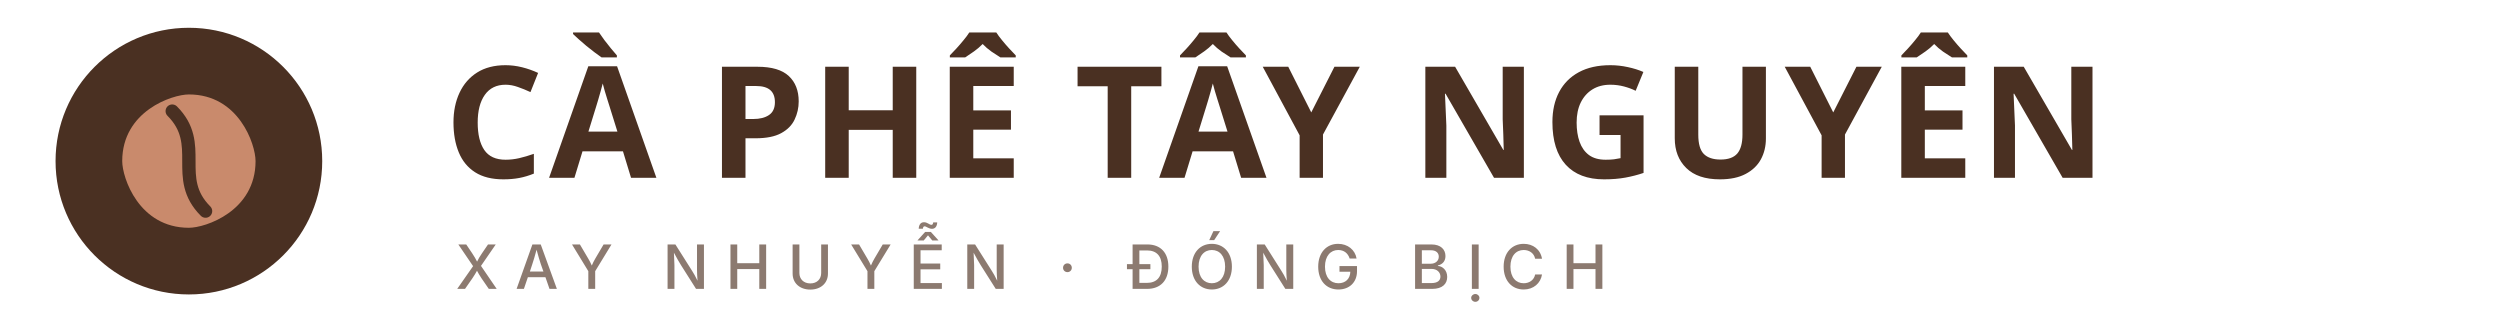
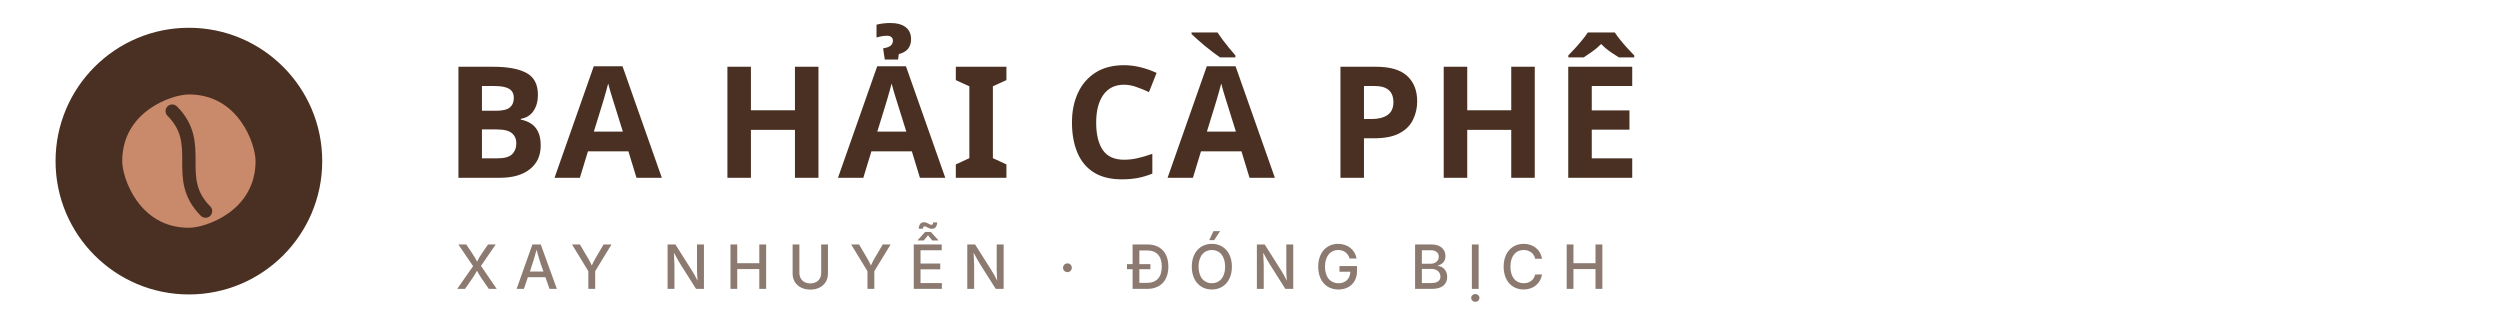
<svg xmlns="http://www.w3.org/2000/svg" width="450" height="60">
  <g class="layer">
    <g id="svg_1" transform="translate(10, 5) scale(0.6)">
      <circle cx="40" cy="40" fill="#4A3022" id="svg_2" r="40" />
      <path d="m40,20c15,0 20,15 20,20c0,15 -15,20 -20,20c-15,0 -20,-15 -20,-20c0,-15 15,-20 20,-20z" fill="#C98A6C" id="svg_3" />
      <path d="m35,25c10,10 0,20 10,30" fill="none" id="svg_4" stroke="#4A3022" stroke-linecap="round" stroke-width="4" />
    </g>
-     <text fill="#4A3022" font-family="'1FTV VIP Pastel Trunk', 'Outfit', sans-serif" font-size="28" font-weight="700" id="svg_5" letter-spacing="1" text-anchor="start" x="80" y="32">CÀ PHÊ TÂY NGUYÊN</text>
+     <text fill="#4A3022" font-family="'1FTV VIP Pastel Trunk', 'Outfit', sans-serif" font-size="28" font-weight="700" id="svg_5" letter-spacing="1" text-anchor="start" x="80" y="32">BA HẢI CÀ PHÊ</text>
    <text fill="#8C7A70" font-family="'Inter', sans-serif" font-size="11" font-weight="500" id="svg_7" letter-spacing="3" text-anchor="start" x="82" y="52">XAY NHUYỄN · ĐÓNG BỊCH</text>
  </g>
</svg>
